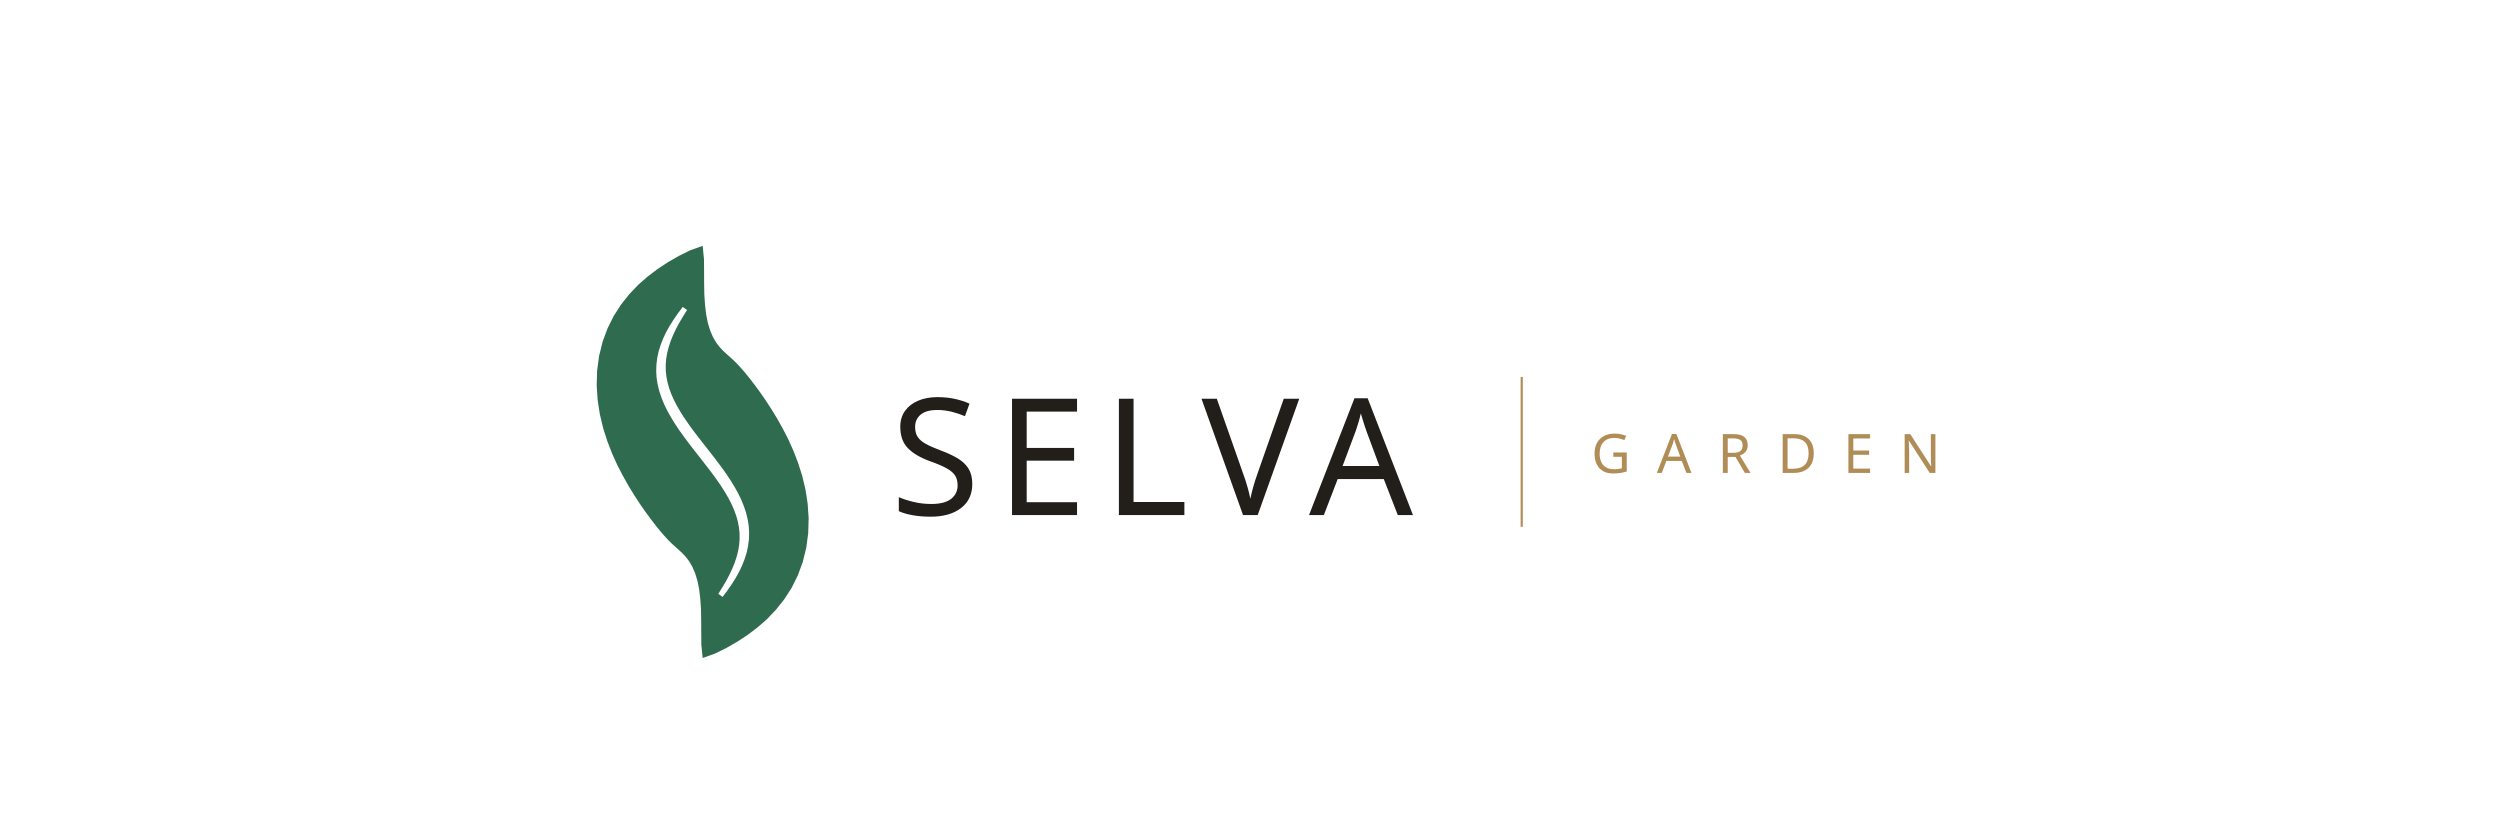
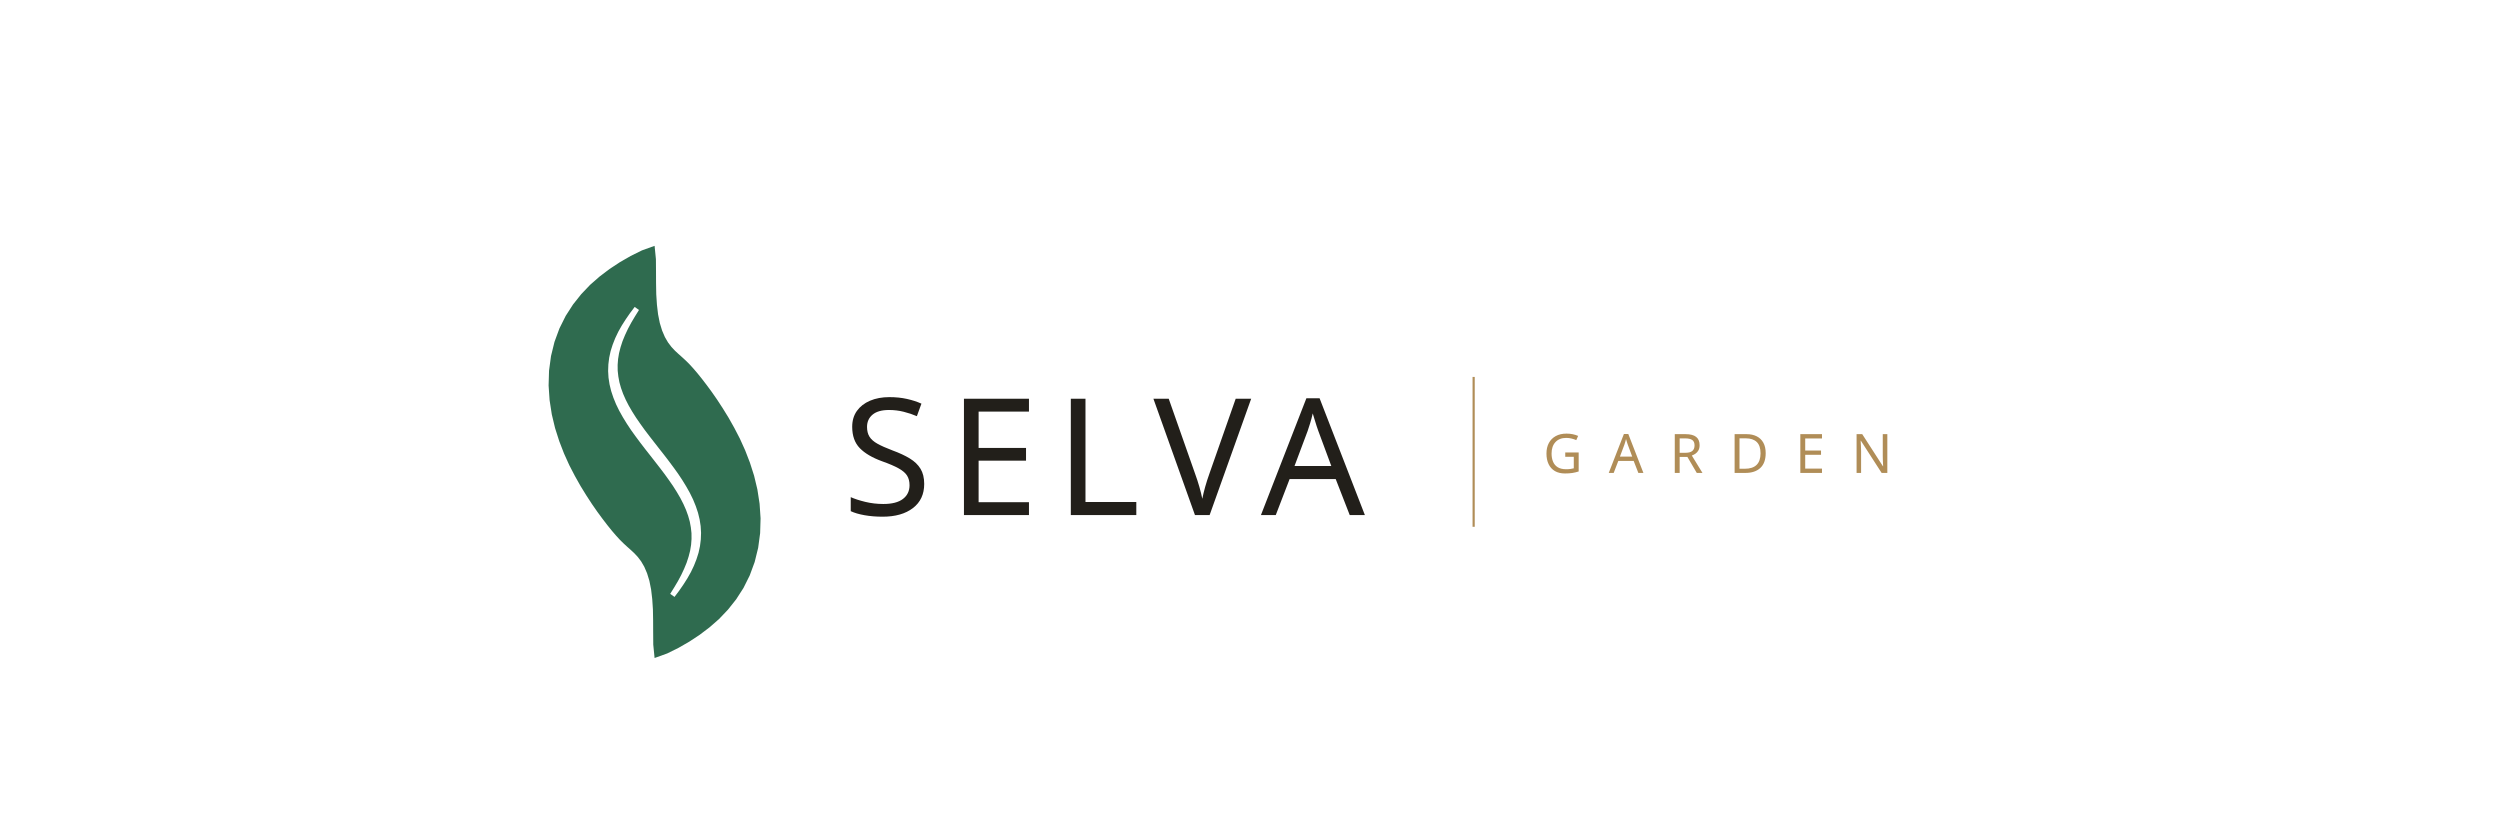
- <svg xmlns="http://www.w3.org/2000/svg" width="1200" height="400" viewBox="-100 230 1200 520">
+ <svg xmlns="http://www.w3.org/2000/svg" width="1200" height="400" viewBox="-70 230 1200 520">
  <defs />
  <g transform="translate(81.92 383.40) scale(0.6777)">
    <g transform="translate(-112.95 -36.14) scale(4.5179)">
      <path d="M50.00 92.00 L52.58 91.07 L54.88 89.93 L57.07 88.67 L59.18 87.28 L61.20 85.75 L63.14 84.05 L64.95 82.15 L66.62 80.05 L68.12 77.72 L69.39 75.17 L70.40 72.43 L71.11 69.54 L71.51 66.56 L71.60 63.54 L71.40 60.56 L70.95 57.65 L70.28 54.85 L69.43 52.19 L68.46 49.68 L67.39 47.31 L66.25 45.11 L65.09 43.05 L63.92 41.15 L62.78 39.40 L61.67 37.80 L60.61 36.36 L59.62 35.07 L58.70 33.93 L57.85 32.94 L57.06 32.08 L56.31 31.34 L55.58 30.67 L54.86 30.03 L54.15 29.37 L53.43 28.60 L52.74 27.69 L52.10 26.59 L51.53 25.26 L51.06 23.72 L50.71 21.96 L50.48 20.01 L50.34 17.89 L50.30 15.63 L50.29 13.23 L50.27 10.72 L50.00 8.00 L50.00 8.00 L47.42 8.93 L45.12 10.07 L42.93 11.33 L40.82 12.72 L38.80 14.25 L36.86 15.95 L35.05 17.85 L33.38 19.95 L31.88 22.28 L30.61 24.83 L29.60 27.57 L28.89 30.46 L28.49 33.44 L28.40 36.46 L28.60 39.44 L29.05 42.35 L29.72 45.15 L30.57 47.81 L31.54 50.32 L32.61 52.69 L33.75 54.89 L34.91 56.95 L36.08 58.85 L37.22 60.60 L38.33 62.20 L39.39 63.64 L40.38 64.93 L41.30 66.07 L42.15 67.06 L42.94 67.92 L43.69 68.66 L44.42 69.33 L45.14 69.97 L45.85 70.63 L46.57 71.40 L47.26 72.31 L47.90 73.41 L48.47 74.74 L48.94 76.28 L49.29 78.04 L49.52 79.99 L49.66 82.11 L49.70 84.37 L49.71 86.77 L49.73 89.28 L50.00 92.00 Z M54.06 79.55 L55.00 78.30 L55.87 77.04 L56.68 75.77 L57.40 74.49 L58.02 73.19 L58.54 71.87 L58.96 70.55 L59.25 69.21 L59.42 67.85 L59.47 66.49 L59.39 65.13 L59.18 63.77 L58.85 62.41 L58.40 61.06 L57.85 59.71 L57.20 58.38 L56.46 57.06 L55.65 55.74 L54.78 54.43 L53.85 53.14 L52.89 51.85 L51.90 50.56 L50.90 49.29 L49.91 48.02 L48.93 46.76 L47.98 45.51 L47.08 44.26 L46.23 43.03 L45.45 41.80 L44.74 40.58 L44.12 39.37 L43.59 38.17 L43.16 36.98 L42.83 35.80 L42.61 34.62 L42.48 33.44 L42.47 32.26 L42.56 31.07 L42.76 29.86 L43.07 28.65 L43.47 27.42 L43.98 26.18 L44.57 24.92 L45.25 23.65 L46.01 22.37 L46.82 21.07 L45.94 20.45 L45.00 21.70 L44.13 22.96 L43.32 24.23 L42.60 25.51 L41.98 26.81 L41.46 28.13 L41.04 29.45 L40.75 30.79 L40.58 32.15 L40.53 33.51 L40.61 34.87 L40.82 36.23 L41.15 37.59 L41.60 38.94 L42.15 40.29 L42.80 41.62 L43.54 42.94 L44.35 44.26 L45.22 45.57 L46.15 46.86 L47.11 48.15 L48.10 49.44 L49.10 50.71 L50.09 51.98 L51.07 53.24 L52.02 54.49 L52.92 55.74 L53.77 56.97 L54.55 58.20 L55.26 59.42 L55.88 60.63 L56.41 61.83 L56.84 63.02 L57.17 64.20 L57.39 65.38 L57.52 66.56 L57.53 67.74 L57.44 68.93 L57.24 70.14 L56.93 71.35 L56.53 72.58 L56.02 73.82 L55.43 75.08 L54.75 76.35 L53.99 77.63 L53.18 78.93 Z" fill="#2f6b4f" fill-rule="evenodd" />
    </g>
    <text x="285.9" y="189.7" dominant-baseline="central" text-anchor="start" font-family="Cormorant Garamond" font-weight="500" font-size="150" letter-spacing="15.00" fill="#221f1a">SELVA</text>
    <rect x="866.1" y="120.7" width="2" height="138.0" fill="#b08d57" />
    <text x="931.1" y="189.7" dominant-baseline="central" text-anchor="start" font-family="Jost" font-weight="300" font-size="50" letter-spacing="24.00" fill="#b08d57">GARDEN</text>
  </g>
</svg>
